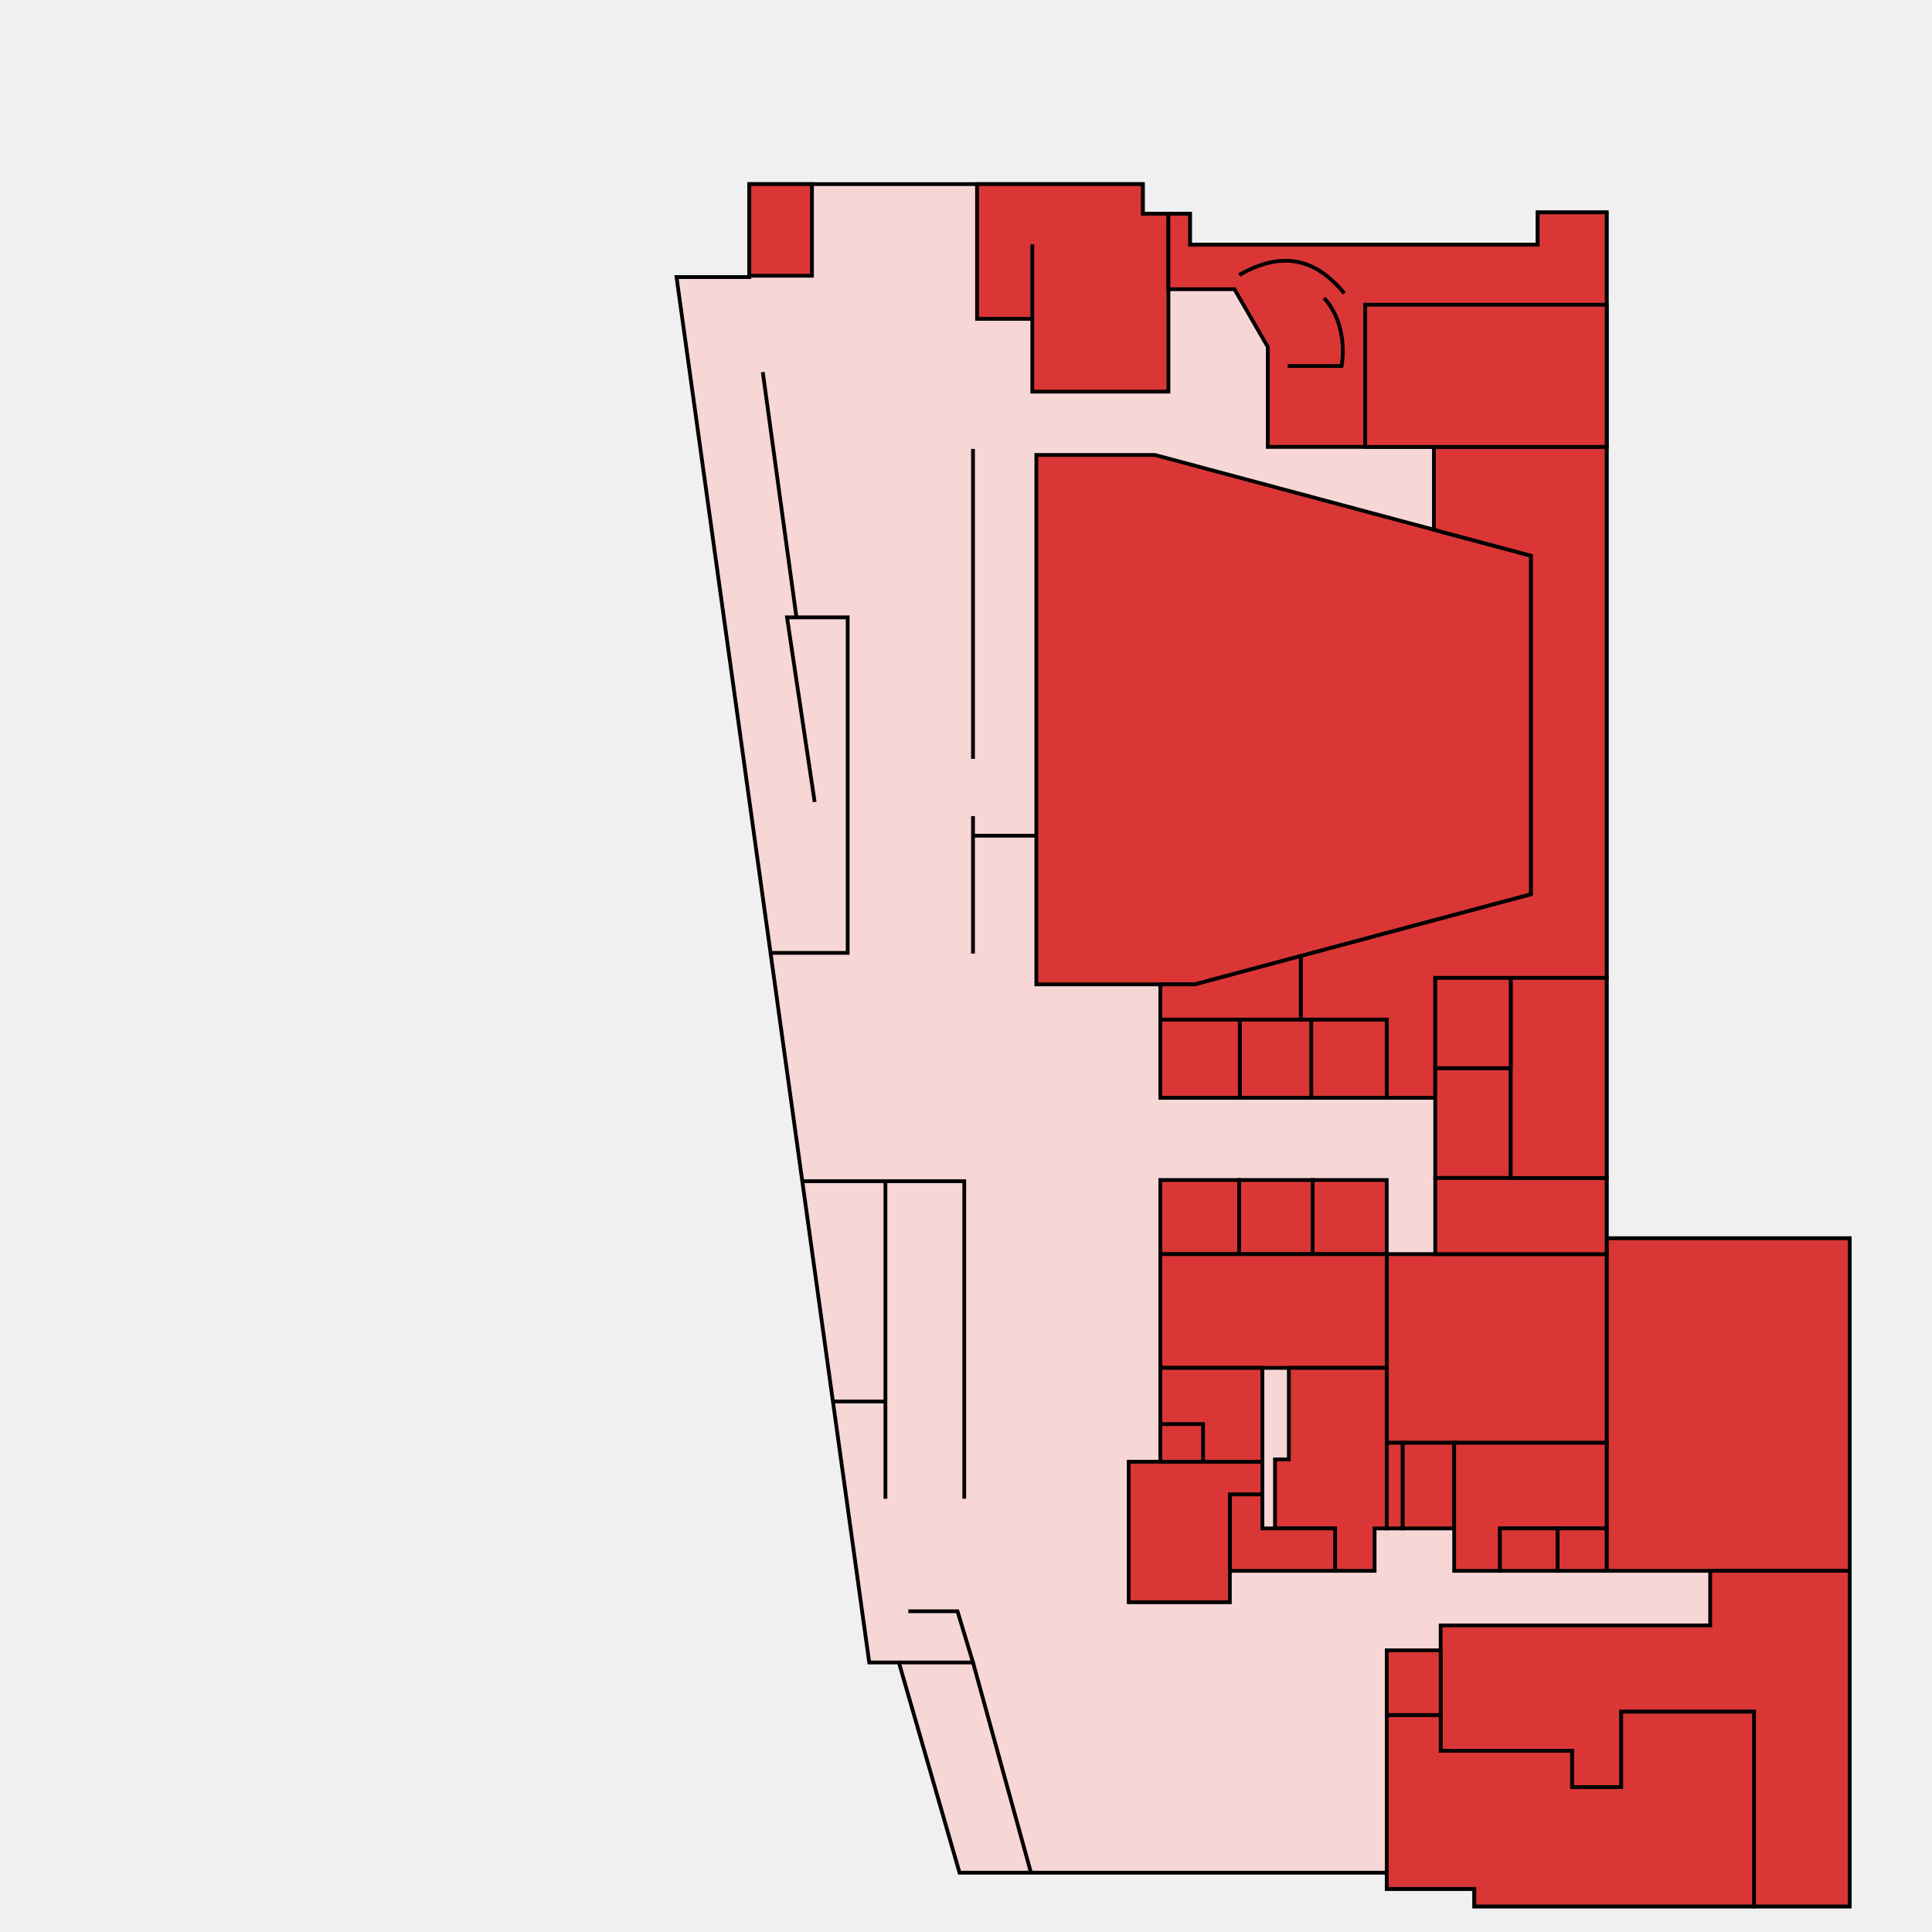
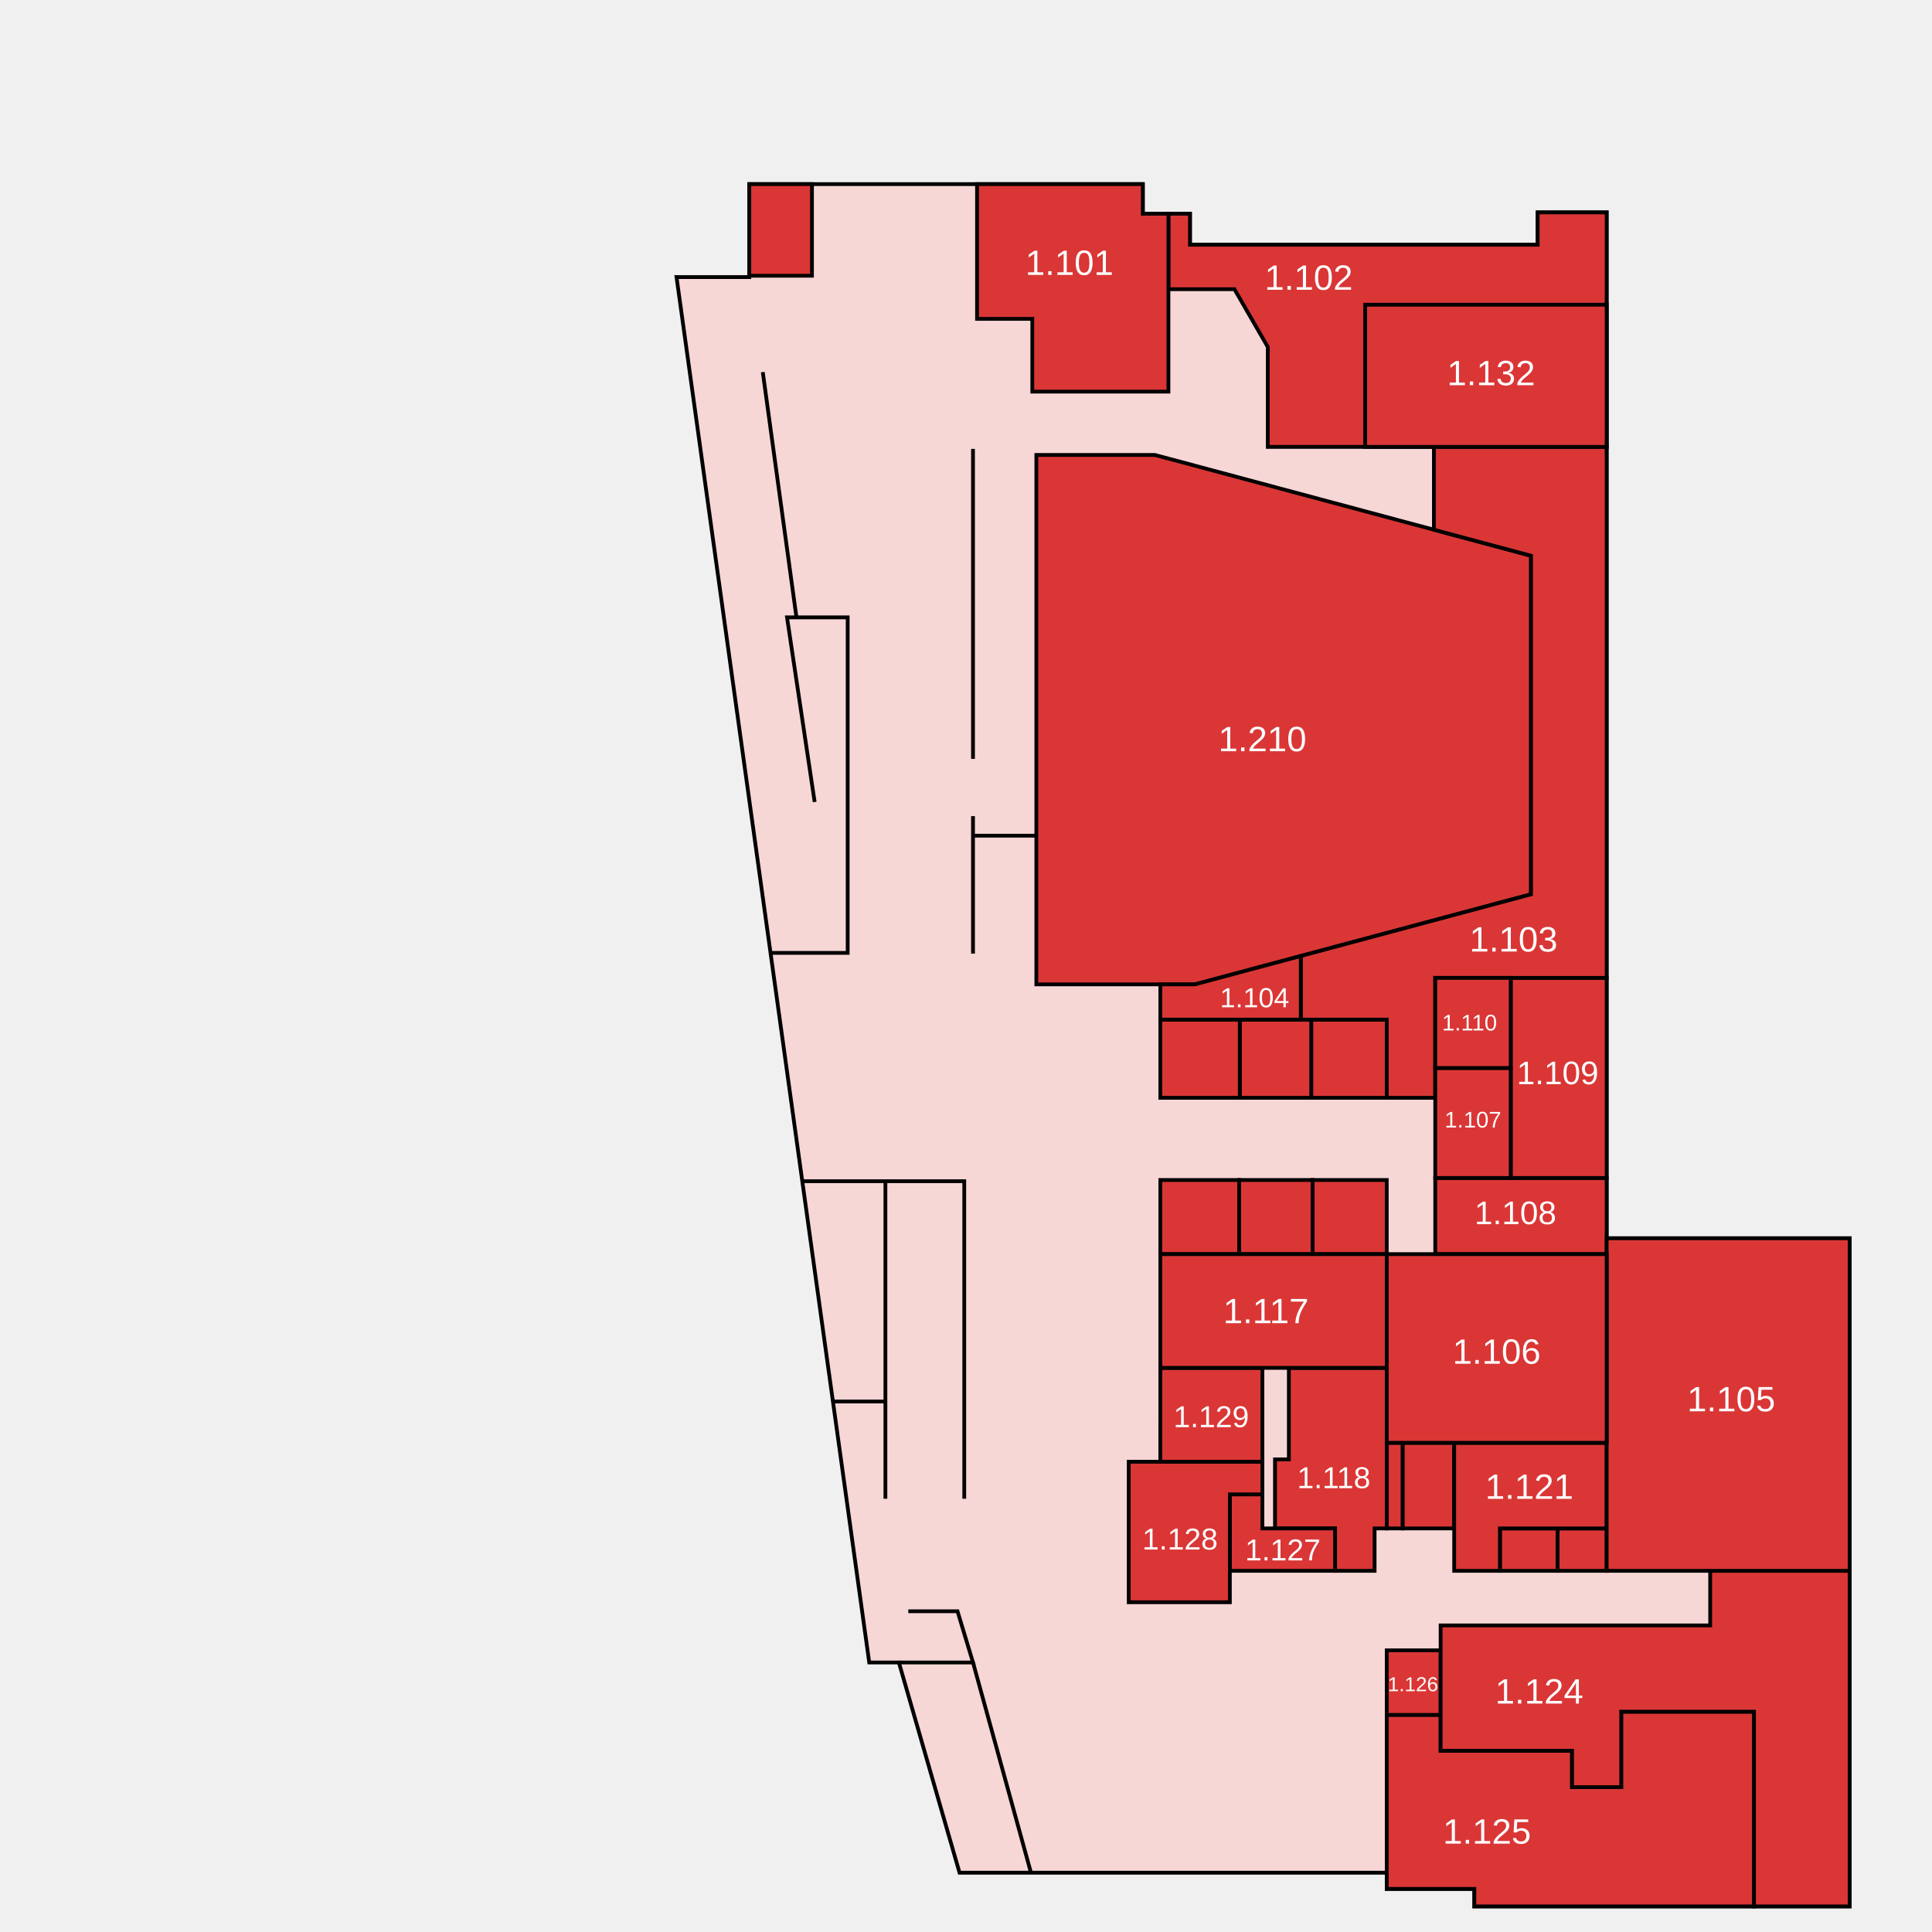
<svg xmlns="http://www.w3.org/2000/svg" width="1024" height="1024" id="svg2" version="1.1">
  <defs id="defs4" />
  <g id="g3906" style="display:inline">
    <path id="path3908" d="m 358.571,146.857 102.143,734.286 15.714,0 32.143,111.429 226.429,0 0,8.571 46.429,0 0,9.286 198.929,0 0,-354.124 -128.799,0 0,-543.733 -36.559,0 0,17.143 -184.286,0 0,-16.429 -25,0 0,-15.714 -208.571,0 0,49.286 z" style="fill:#f7d6d6;fill-opacity:1;stroke:#000000;stroke-width:2;stroke-miterlimit:4;stroke-opacity:1;stroke-dasharray:none" />
-     <path id="path3910" d="m 517.857,97.571 0,71.429 29.286,0 0,38.571 72.143,0 0,-94.286 -13.571,0 0,-15.714 z" style="fill:#da3636;fill-opacity:1;stroke:#000000;stroke-width:2;stroke-miterlimit:4;stroke-opacity:1;stroke-dasharray:none" />
-     <path id="path3912" d="m 619.286,153.286 35,0 17.668,30.602 0,52.969 179.605,0 0,-124.286 -36.559,0 0,17.143 -184.286,0 0,-16.429 -11.429,0 z" style="fill:#da3636;fill-opacity:1;stroke:#000000;stroke-width:2;stroke-miterlimit:4;stroke-opacity:1;stroke-dasharray:none" />
-     <path id="path3914" d="m 549.286,241.143 62.857,0 199.329,53.41 0,179.447 -178.126,47.729 -84.06,0 z" style="fill:#da3636;fill-opacity:1;stroke:#000000;stroke-width:2;stroke-miterlimit:4;stroke-opacity:1;stroke-dasharray:none" />
-     <path id="path3916" d="m 760,236.857 0,43.904 51.472,13.792 0,179.447 -122.037,32.7 0,33.729 45.565,0 0,41.429 25.714,0 0,-63.571 90.844,0 0,-281.429 z" style="fill:#da3636;fill-opacity:1;stroke:#000000;stroke-width:2;stroke-miterlimit:4;stroke-opacity:1;stroke-dasharray:none" />
-     <path id="path3918" d="m 689.435,540.429 -74.435,0 0,-18.7 18.346,0 56.089,-15.029 z" style="fill:#da3636;fill-opacity:1;stroke:#000000;stroke-width:2;stroke-miterlimit:4;stroke-opacity:1;stroke-dasharray:none" />
    <path id="path3920" d="m 515.714,505.429 0,-72.857" style="fill:#da3636;fill-opacity:1;stroke:#000000;stroke-width:2;stroke-miterlimit:4;stroke-opacity:1;stroke-dasharray:none" />
    <path id="path3922" d="m 515.714,442.929 33.571,0" style="fill:#da3636;fill-opacity:1;stroke:#000000;stroke-width:2;stroke-miterlimit:4;stroke-opacity:1;stroke-dasharray:none" />
    <path id="path3924" d="m 515.714,402.214 0,-164.286" style="fill:#da3636;fill-opacity:1;stroke:#000000;stroke-width:2;stroke-miterlimit:4;stroke-opacity:1;stroke-dasharray:none" />
-     <rect y="656.304" x="851.559" height="176.267" width="128.799" id="rect3926" style="fill:#da3636;fill-opacity:1;stroke:#000000;stroke-width:2;stroke-miterlimit:4;stroke-opacity:1;stroke-dasharray:none" />
-     <rect y="664.714" x="735" height="100" width="116.558" id="rect3928" style="fill:#da3636;fill-opacity:1;stroke:#000000;stroke-width:2;stroke-miterlimit:4;stroke-opacity:1;stroke-dasharray:none" />
-     <rect y="566.143" x="760.714" height="58.214" width="40" id="rect3930" style="fill:#da3636;fill-opacity:1;stroke:#000000;stroke-width:2;stroke-miterlimit:4;stroke-opacity:1;stroke-dasharray:none" />
-     <rect y="624.357" x="760.714" height="40.357" width="90.844" id="rect3932" style="fill:#da3636;fill-opacity:1;stroke:#000000;stroke-width:2;stroke-miterlimit:4;stroke-opacity:1;stroke-dasharray:none" />
-     <rect y="518.286" x="800.714" height="106.071" width="50.844" id="rect3934" style="fill:#da3636;fill-opacity:1;stroke:#000000;stroke-width:2;stroke-miterlimit:4;stroke-opacity:1;stroke-dasharray:none" />
-     <rect y="518.286" x="760.714" height="47.857" width="40" id="rect3936" style="fill:#da3636;fill-opacity:1;stroke:#000000;stroke-width:2;stroke-miterlimit:4;stroke-opacity:1;stroke-dasharray:none" />
    <rect y="540.429" x="694.985" height="41.429" width="40.015" id="rect3938" style="fill:#da3636;fill-opacity:1;stroke:#000000;stroke-width:2;stroke-miterlimit:4;stroke-opacity:1;stroke-dasharray:none" />
    <rect y="540.429" x="657.104" height="41.429" width="37.881" id="rect3940" style="fill:#da3636;fill-opacity:1;stroke:#000000;stroke-width:2;stroke-miterlimit:4;stroke-opacity:1;stroke-dasharray:none" />
    <rect y="540.429" x="615" height="41.429" width="42.104" id="rect3942" style="fill:#da3636;fill-opacity:1;stroke:#000000;stroke-width:2;stroke-miterlimit:4;stroke-opacity:1;stroke-dasharray:none" />
    <rect y="625.429" x="615" height="39.286" width="41.786" id="rect3944" style="fill:#da3636;fill-opacity:1;stroke:#000000;stroke-width:2;stroke-miterlimit:4;stroke-opacity:1;stroke-dasharray:none" />
    <rect y="625.429" x="656.786" height="39.286" width="38.929" id="rect3946" style="fill:#da3636;fill-opacity:1;stroke:#000000;stroke-width:2;stroke-miterlimit:4;stroke-opacity:1;stroke-dasharray:none" />
    <rect y="625.429" x="695.714" height="39.286" width="39.286" id="rect3948" style="fill:#da3636;fill-opacity:1;stroke:#000000;stroke-width:2;stroke-miterlimit:4;stroke-opacity:1;stroke-dasharray:none" />
-     <rect y="664.714" x="615" height="60.281" width="120" id="rect3950" style="fill:#da3636;fill-opacity:1;stroke:#000000;stroke-width:2;stroke-miterlimit:4;stroke-opacity:1;stroke-dasharray:none" />
-     <path id="path3952" d="m 683.125,725 0,48.5 -7.344,0 0,36.594 31.844,0 0,22.475 20.938,0 0,-22.475 6.438,0 0,-36.594 0,-48.5 z" style="fill:#da3636;fill-opacity:1;stroke:#000000;stroke-width:2;stroke-miterlimit:4;stroke-opacity:1;stroke-dasharray:none" />
    <rect y="764.714" x="735" height="45.379" width="8.472" id="rect3954" style="fill:#da3636;fill-opacity:1;stroke:#000000;stroke-width:2;stroke-miterlimit:4;stroke-opacity:1;stroke-dasharray:none" />
    <rect y="764.714" x="743.472" height="45.379" width="27.274" id="rect3956" style="fill:#da3636;fill-opacity:1;stroke:#000000;stroke-width:2;stroke-miterlimit:4;stroke-opacity:1;stroke-dasharray:none" />
-     <path id="path3958" d="m 770.75,764.719 0,45.375 0,22.475 24.25,0 0,-22.475 56.562,0 0,-45.375 z" style="fill:#da3636;fill-opacity:1;stroke:#000000;stroke-width:2;stroke-miterlimit:4;stroke-opacity:1;stroke-dasharray:none" />
    <rect y="810.094" x="825.547" height="22.478" width="26.011" id="rect3960" style="fill:#da3636;fill-opacity:1;stroke:#000000;stroke-width:2;stroke-miterlimit:4;stroke-opacity:1;stroke-dasharray:none" />
    <rect y="810.094" x="795" height="22.478" width="30.547" id="rect3962" style="fill:#da3636;fill-opacity:1;stroke:#000000;stroke-width:2;stroke-miterlimit:4;stroke-opacity:1;stroke-dasharray:none" />
-     <path id="path3964" d="m 906.438,832.562 0,28.938 -47.156,0 -95.719,0 0,66.438 69.656,0 0,19.281 26.062,0 0,-19.281 0,-20.719 70.375,0 0,103.219 50.688,0 0,-141.781 0,-36.094 -73.906,0 z" style="fill:#da3636;fill-opacity:1;stroke:#000000;stroke-width:2;stroke-miterlimit:4;stroke-opacity:1;stroke-dasharray:none" />
-     <path id="path3966" d="m 859.281,907.219 0,40 -26.062,0 0,-19.281 -69.656,0 0,-18.938 -28.562,0 0,92.156 28.562,0 17.875,0 0,9.281 77.844,0 70.375,0 0,-103.219 -70.375,0 z" style="fill:#da3636;fill-opacity:1;stroke:#000000;stroke-width:2;stroke-miterlimit:4;stroke-opacity:1;stroke-dasharray:none" />
-     <rect y="874.714" x="735" height="34.286" width="28.562" id="rect3968" style="fill:#da3636;fill-opacity:1;stroke:#000000;stroke-width:2;stroke-miterlimit:4;stroke-opacity:1;stroke-dasharray:none" />
-     <path id="path3970" d="m 651.844,792.031 0,18.062 0,22.469 55.781,0 0,-22.469 -38.531,0 0,-18.062 -17.25,0 z" style="fill:#da3636;fill-opacity:1;stroke:#000000;stroke-width:2;stroke-miterlimit:4;stroke-opacity:1;stroke-dasharray:none" />
-     <path id="path3972" d="m 598.25,774.75 0,74.469 53.594,0 0,-57.188 17.25,0 0,-17.281 -17.25,0 -53.594,0 z" style="fill:#da3636;fill-opacity:1;stroke:#000000;stroke-width:2;stroke-miterlimit:4;stroke-opacity:1;stroke-dasharray:none" />
-     <rect y="724.995" x="615" height="49.755" width="54.094" id="rect3974" style="fill:#da3636;fill-opacity:1;stroke:#000000;stroke-width:2;stroke-miterlimit:4;stroke-opacity:1;stroke-dasharray:none" />
    <rect y="754.794" x="615" height="19.956" width="22.659" id="rect3976" style="fill:#da3636;fill-opacity:1;stroke:#000000;stroke-width:2;stroke-miterlimit:4;stroke-opacity:1;stroke-dasharray:none" />
    <path id="path3978" d="m 425.231,626.061 85.84,0 0,168.296" style="fill:none;stroke:#000000;stroke-width:2;stroke-miterlimit:4;stroke-opacity:1;stroke-dasharray:none;fill-opacity:1" />
    <path id="path3980" d="m 469.286,626.061 0,168.296" style="fill:#da3636;fill-opacity:1;stroke:#000000;stroke-width:2;stroke-miterlimit:4;stroke-opacity:1;stroke-dasharray:none" />
    <path id="path3982" d="m 441.473,742.823 27.812,0" style="fill:#da3636;fill-opacity:1;stroke:#000000;stroke-width:2;stroke-miterlimit:4;stroke-opacity:1;stroke-dasharray:none" />
    <path id="path3984" d="m 476.429,881.143 39.286,0 L 507.5,854 l -26.071,0" style="fill:none;stroke:#000000;stroke-width:2;stroke-miterlimit:4;stroke-opacity:1;stroke-dasharray:none;fill-opacity:1" />
    <path id="path3986" d="m 515.714,881.143 30.714,111.429" style="fill:#da3636;fill-opacity:1;stroke:#000000;stroke-width:2;stroke-miterlimit:4;stroke-opacity:1;stroke-dasharray:none" />
    <path id="path3988" d="m 408.397,505.046 40.888,0 0,-177.832 -32.143,0 14.643,97.857" style="fill:none;stroke:#000000;stroke-width:2;stroke-miterlimit:4;stroke-opacity:1;stroke-dasharray:none;fill-opacity:1" />
    <path id="path3990" d="m 422.143,327.214 -17.857,-130" style="fill:#da3636;fill-opacity:1;stroke:#000000;stroke-width:2;stroke-miterlimit:4;stroke-opacity:1;stroke-dasharray:none" />
    <rect y="97.571" x="397.143" height="48.571" width="33.214" id="rect3992" style="fill:#da3636;stroke:#000000;stroke-width:2;stroke-miterlimit:4;stroke-opacity:1;stroke-dasharray:none;fill-opacity:1" />
-     <rect y="161.5" x="723.571" height="75.357" width="127.987" id="rect3994" style="fill:#da3636;fill-opacity:1;stroke:#000000;stroke-width:2;stroke-miterlimit:4;stroke-opacity:1;stroke-dasharray:none" />
    <path id="path3997" d="m 682.5,194 28.571,0 c 0,0 4.286,-21.071 -9.286,-36.071" style="fill:#da3636;fill-opacity:1;stroke:#000000;stroke-width:2;stroke-miterlimit:4;stroke-opacity:1;stroke-dasharray:none" />
    <path id="path3999" d="m 656.786,145.786 c 27.857,-16.071 44.643,-3.571 55.714,9.643" style="fill:#da3636;fill-opacity:1;stroke:#000000;stroke-width:2;stroke-miterlimit:4;stroke-opacity:1;stroke-dasharray:none" />
    <path id="path4001" d="m 547.143,169 0,-39.49" style="fill:#da3636;fill-opacity:1;stroke:#000000;stroke-width:2;stroke-miterlimit:4;stroke-opacity:1;stroke-dasharray:none" />
  </g>
+   <g id="layer3" style="display:inline">
+     <rect y="874.714" x="735" height="34.286" width="28.562" id="rect3968" style="display:inline;fill:#da3636;fill-opacity:1;stroke:#000000;stroke-width:2;stroke-miterlimit:4;stroke-dasharray:none;stroke-opacity:1" />
+     <text xml:space="preserve" style="font-size:10.667px;writing-mode:lr-tb;direction:ltr;display:inline;fill:#ffffff;fill-opacity:1" x="735.564" y="896.361" id="text2-7-2-5">
+       <tspan id="tspan2-1-8-00" x="735.564" y="896.361" style="font-style:normal;font-variant:normal;font-weight:normal;font-stretch:normal;font-size:10.667px;font-family:Arial;-inkscape-font-specification:Arial;fill:#ffffff;fill-opacity:1">1.126</tspan>
+     </text>
+     <path id="path3966" d="m 859.281,907.219 v 40 h -26.062 V 927.938 H 763.562 V 909 H 735 v 92.156 h 28.562 17.875 v 9.281 h 77.844 70.375 V 907.219 Z" style="display:inline;fill:#da3636;fill-opacity:1;stroke:#000000;stroke-width:2;stroke-miterlimit:4;stroke-dasharray:none;stroke-opacity:1" />
+     <text xml:space="preserve" style="font-size:18.667px;writing-mode:lr-tb;direction:ltr;display:inline;fill:#ffffff;fill-opacity:1" x="764.782" y="977.168" id="text2-7-2-9">
+       <tspan id="tspan2-1-8-0" x="764.782" y="977.168" style="font-style:normal;font-variant:normal;font-weight:normal;font-stretch:normal;font-size:18.667px;font-family:Arial;-inkscape-font-specification:Arial;fill:#ffffff;fill-opacity:1">1.125</tspan>
+     </text>
+     <path id="path3964" d="M 906.438,832.562 V 861.5 H 859.281 763.562 v 66.438 h 69.656 v 19.281 h 26.062 V 927.938 907.219 h 70.375 v 103.219 h 50.688 V 868.656 832.562 Z" style="display:inline;fill:#da3636;fill-opacity:1;stroke:#000000;stroke-width:2;stroke-miterlimit:4;stroke-dasharray:none;stroke-opacity:1" />
+     <text xml:space="preserve" style="font-size:18.667px;writing-mode:lr-tb;direction:ltr;display:inline;fill:#ffffff;fill-opacity:1" x="792.467" y="902.917" id="text2-7-2">
+       <tspan id="tspan2-1-8" x="792.467" y="902.917" style="font-style:normal;font-variant:normal;font-weight:normal;font-stretch:normal;font-size:18.667px;font-family:Arial;-inkscape-font-specification:Arial;fill:#ffffff;fill-opacity:1">1.124</tspan>
+     </text>
+     <path id="path3952" d="m 683.125,725 v 48.5 h -7.344 v 36.594 H 707.625 v 22.475 h 20.938 V 810.094 H 735 V 773.5 725 Z" style="display:inline;fill:#da3636;fill-opacity:1;stroke:#000000;stroke-width:2;stroke-miterlimit:4;stroke-dasharray:none;stroke-opacity:1" />
+     <text xml:space="preserve" style="font-size:16px;writing-mode:lr-tb;direction:ltr;display:inline;fill:#ffffff;fill-opacity:1" x="687.508" y="788.75" id="text2-7-5-1-1-1-3">
+       <tspan id="tspan2-1-7-8-1-5-9" x="687.508" y="788.75" style="font-style:normal;font-variant:normal;font-weight:normal;font-stretch:normal;font-size:16px;font-family:Arial;-inkscape-font-specification:Arial;fill:#ffffff;fill-opacity:1">1.118</tspan>
+     </text>
+     <path id="path3970" d="m 651.844,792.031 v 18.062 22.469 H 707.625 v -22.469 h -38.531 v -18.062 z" style="display:inline;fill:#da3636;fill-opacity:1;stroke:#000000;stroke-width:2;stroke-miterlimit:4;stroke-dasharray:none;stroke-opacity:1" />
+     <text xml:space="preserve" style="font-size:16px;writing-mode:lr-tb;direction:ltr;display:inline;fill:#ffffff;fill-opacity:1" x="659.885" y="827.029" id="text2-7-5-1-1-1">
+       <tspan id="tspan2-1-7-8-1-5" x="659.885" y="827.029" style="font-style:normal;font-variant:normal;font-weight:normal;font-stretch:normal;font-size:16px;font-family:Arial;-inkscape-font-specification:Arial;fill:#ffffff;fill-opacity:1">1.127</tspan>
+     </text>
+     <path id="path3972" d="m 598.25,774.75 v 74.469 h 53.594 v -57.188 h 17.25 V 774.75 h -17.25 z" style="display:inline;fill:#da3636;fill-opacity:1;stroke:#000000;stroke-width:2;stroke-miterlimit:4;stroke-dasharray:none;stroke-opacity:1" />
+     <text xml:space="preserve" style="font-size:16px;writing-mode:lr-tb;direction:ltr;display:inline;fill:#ffffff;fill-opacity:1" x="605.419" y="821.268" id="text2-7-5-1-1-1-6">
+       <tspan id="tspan2-1-7-8-1-5-1" x="605.419" y="821.268" style="font-style:normal;font-variant:normal;font-weight:normal;font-stretch:normal;font-size:16px;font-family:Arial;-inkscape-font-specification:Arial;fill:#ffffff;fill-opacity:1">1.128</tspan>
+     </text>
+     <rect y="724.995" x="615" height="49.755" width="54.094" id="rect3974" style="display:inline;fill:#da3636;fill-opacity:1;stroke:#000000;stroke-width:2;stroke-miterlimit:4;stroke-dasharray:none;stroke-opacity:1" />
+     <text xml:space="preserve" style="font-size:16px;writing-mode:lr-tb;direction:ltr;display:inline;fill:#ffffff;fill-opacity:1" x="621.967" y="756.417" id="text2-7-5-1-1">
+       <tspan id="tspan2-1-7-8-1" x="621.967" y="756.417" style="font-style:normal;font-variant:normal;font-weight:normal;font-stretch:normal;font-size:16px;font-family:Arial;-inkscape-font-specification:Arial;fill:#ffffff;fill-opacity:1">1.129</tspan>
+     </text>
+     <rect y="624.357" x="760.714" height="40.357" width="90.844" id="rect3932" style="display:inline;fill:#da3636;fill-opacity:1;stroke:#000000;stroke-width:2;stroke-miterlimit:4;stroke-dasharray:none;stroke-opacity:1" />
+     <text xml:space="preserve" style="font-size:17.333px;writing-mode:lr-tb;direction:ltr;display:inline;fill:#ffffff;fill-opacity:1" x="781.535" y="648.826" id="text2-7-5-8-2-48-1">
+       <tspan id="tspan2-1-7-1-4-0-0" x="781.535" y="648.826" style="font-style:normal;font-variant:normal;font-weight:normal;font-stretch:normal;font-size:17.333px;font-family:Arial;-inkscape-font-specification:Arial;fill:#ffffff;fill-opacity:1">1.108</tspan>
+     </text>
+     <path id="path3958" d="m 770.75,764.719 v 45.375 22.475 H 795 v -22.475 h 56.562 v -45.375 z" style="display:inline;fill:#da3636;fill-opacity:1;stroke:#000000;stroke-width:2;stroke-miterlimit:4;stroke-dasharray:none;stroke-opacity:1" />
+     <text xml:space="preserve" style="font-size:18.667px;writing-mode:lr-tb;direction:ltr;display:inline;fill:#ffffff;fill-opacity:1" x="787.217" y="794.417" id="text2-7-5-1">
+       <tspan id="tspan2-1-7-8" x="787.217" y="794.417" style="font-style:normal;font-variant:normal;font-weight:normal;font-stretch:normal;font-size:18.667px;font-family:Arial;-inkscape-font-specification:Arial;fill:#ffffff;fill-opacity:1">1.121</tspan>
+     </text>
+     <rect y="518.286" x="800.714" height="106.071" width="50.844" id="rect3934" style="display:inline;fill:#da3636;fill-opacity:1;stroke:#000000;stroke-width:2;stroke-miterlimit:4;stroke-dasharray:none;stroke-opacity:1" />
+     <text xml:space="preserve" style="font-size:17.333px;writing-mode:lr-tb;direction:ltr;display:inline;fill:#ffffff;fill-opacity:1" x="803.928" y="574.653" id="text2-7-5-8-2-48">
+       <tspan id="tspan2-1-7-1-4-0" x="803.928" y="574.653" style="font-style:normal;font-variant:normal;font-weight:normal;font-stretch:normal;font-size:17.333px;font-family:Arial;-inkscape-font-specification:Arial;fill:#ffffff;fill-opacity:1">1.109</tspan>
+     </text>
+     <path id="path3912" d="m 619.286,153.286 h 35 l 17.668,30.602 v 52.969 H 851.559 V 112.571 H 815 v 17.143 H 630.714 v -16.429 h -11.429 z" style="display:inline;fill:#da3636;fill-opacity:1;stroke:#000000;stroke-width:2;stroke-miterlimit:4;stroke-dasharray:none;stroke-opacity:1" />
+     <text xml:space="preserve" style="font-size:18.667px;writing-mode:lr-tb;direction:ltr;display:inline;fill:#ffffff;fill-opacity:1" x="670.298" y="153.586" id="text2-7-5-8-1">
+       <tspan id="tspan2-1-7-1-5" x="670.298" y="153.586" style="font-style:normal;font-variant:normal;font-weight:normal;font-stretch:normal;font-size:18.667px;font-family:Arial;-inkscape-font-specification:Arial;fill:#ffffff;fill-opacity:1">1.102</tspan>
+     </text>
+     <path id="path1" d="m 549.286,241.143 h 62.857 l 199.329,53.41 V 474 l -178.126,47.729 h -84.06 z" style="display:inline;fill:#da3636;fill-opacity:1;stroke:#000000;stroke-width:2;stroke-miterlimit:4;stroke-dasharray:none;stroke-opacity:1" />
+     <text xml:space="preserve" style="font-size:18.667px;writing-mode:lr-tb;direction:ltr;display:inline;fill:#ffffff;fill-opacity:1" x="645.733" y="398.161" id="text2-7-5-8">
+       <tspan id="tspan2-1-7-1" x="645.733" y="398.161" style="font-style:normal;font-variant:normal;font-weight:normal;font-stretch:normal;font-size:18.667px;font-family:Arial;-inkscape-font-specification:Arial;fill:#ffffff;fill-opacity:1">1.210</tspan>
+     </text>
+     <path id="path2" d="m 760,236.857 v 43.904 l 51.472,13.792 V 474 l -122.037,32.7 v 33.729 H 735 v 41.429 h 25.714 V 518.286 H 851.559 V 236.857 Z" style="display:inline;fill:#da3636;fill-opacity:1;stroke:#000000;stroke-width:2;stroke-miterlimit:4;stroke-dasharray:none;stroke-opacity:1" />
+     <text xml:space="preserve" style="font-size:18.667px;writing-mode:lr-tb;direction:ltr;display:inline;fill:#ffffff;fill-opacity:1" x="778.848" y="504.322" id="text2-7-5-8-2">
+       <tspan id="tspan2-1-7-1-4" x="778.848" y="504.322" style="font-style:normal;font-variant:normal;font-weight:normal;font-stretch:normal;font-size:18.667px;font-family:Arial;-inkscape-font-specification:Arial;fill:#ffffff;fill-opacity:1">1.103</tspan>
+     </text>
+     <rect y="664.714" x="615" height="60.281" width="120" id="rect2" style="display:inline;fill:#da3636;fill-opacity:1;stroke:#000000;stroke-width:2;stroke-miterlimit:4;stroke-dasharray:none;stroke-opacity:1" />
+     <text xml:space="preserve" style="font-size:18.667px;writing-mode:lr-tb;direction:ltr;fill:#ffffff;fill-opacity:1" x="648.311" y="701.317" id="text2">
+       <tspan id="tspan2" x="648.311" y="701.317" style="font-style:normal;font-variant:normal;font-weight:normal;font-stretch:normal;font-size:18.667px;font-family:Arial;-inkscape-font-specification:Arial;fill:#ffffff;fill-opacity:1">1.117</tspan>
+     </text>
+     <rect y="656.304" x="851.559" height="176.267" width="128.799" id="rect3" style="display:inline;fill:#da3636;fill-opacity:1;stroke:#000000;stroke-width:2;stroke-miterlimit:4;stroke-dasharray:none;stroke-opacity:1" />
+     <text xml:space="preserve" style="font-size:18.667px;writing-mode:lr-tb;direction:ltr;fill:#ffffff;fill-opacity:1" x="894.222" y="748.013" id="text2-7">
+       <tspan id="tspan2-1" x="894.222" y="748.013" style="font-style:normal;font-variant:normal;font-weight:normal;font-stretch:normal;font-size:18.667px;font-family:Arial;-inkscape-font-specification:Arial;fill:#ffffff;fill-opacity:1">1.105</tspan>
+     </text>
+     <rect y="664.714" x="735" height="100" width="116.558" id="rect3928" style="display:inline;fill:#da3636;fill-opacity:1;stroke:#000000;stroke-width:2;stroke-miterlimit:4;stroke-dasharray:none;stroke-opacity:1" />
+     <text xml:space="preserve" style="font-size:18.667px;writing-mode:lr-tb;direction:ltr;display:inline;fill:#ffffff;fill-opacity:1" x="769.89" y="722.804" id="text2-7-5">
+       <tspan id="tspan2-1-7" x="769.89" y="722.804" style="font-style:normal;font-variant:normal;font-weight:normal;font-stretch:normal;font-size:18.667px;font-family:Arial;-inkscape-font-specification:Arial;fill:#ffffff;fill-opacity:1">1.106</tspan>
+     </text>
+     <rect y="161.5" x="723.571" height="75.357" width="127.987" id="rect3994" style="display:inline;fill:#da3636;fill-opacity:1;stroke:#000000;stroke-width:2;stroke-miterlimit:4;stroke-dasharray:none;stroke-opacity:1" />
+     <text xml:space="preserve" style="font-size:18.667px;writing-mode:lr-tb;direction:ltr;display:inline;fill:#ffffff;fill-opacity:1" x="766.952" y="204.177" id="text2-7-5-8-6">
+       <tspan id="tspan2-1-7-1-9" x="766.952" y="204.177" style="font-style:normal;font-variant:normal;font-weight:normal;font-stretch:normal;font-size:18.667px;font-family:Arial;-inkscape-font-specification:Arial;fill:#ffffff;fill-opacity:1">1.132</tspan>
+     </text>
+     <path id="path3910" d="M 517.857,97.571 V 169 h 29.286 v 38.571 h 72.143 V 113.286 H 605.714 V 97.571 Z" style="display:inline;fill:#da3636;fill-opacity:1;stroke:#000000;stroke-width:2;stroke-miterlimit:4;stroke-dasharray:none;stroke-opacity:1" />
+     <text xml:space="preserve" style="font-size:18.667px;writing-mode:lr-tb;direction:ltr;display:inline;fill:#ffffff;fill-opacity:1" x="543.475" y="145.71" id="text2-7-5-8-1-9">
+       <tspan id="tspan2-1-7-1-5-5" x="543.475" y="145.71" style="font-style:normal;font-variant:normal;font-weight:normal;font-stretch:normal;font-size:18.667px;font-family:Arial;-inkscape-font-specification:Arial;fill:#ffffff;fill-opacity:1">1.101</tspan>
+     </text>
+     <path id="path3918" d="M 689.435,540.429 H 615 v -18.7 h 18.346 l 56.089,-15.029 z" style="display:inline;fill:#da3636;fill-opacity:1;stroke:#000000;stroke-width:2;stroke-miterlimit:4;stroke-dasharray:none;stroke-opacity:1" />
+     <text xml:space="preserve" style="font-size:14.667px;writing-mode:lr-tb;direction:ltr;display:inline;fill:#ffffff;fill-opacity:1" x="646.617" y="533.883" id="text2-7-5-8-2-4">
+       <tspan id="tspan2-1-7-1-4-3" x="646.617" y="533.883" style="font-style:normal;font-variant:normal;font-weight:normal;font-stretch:normal;font-size:14.667px;font-family:Arial;-inkscape-font-specification:Arial;fill:#ffffff;fill-opacity:1">1.104</tspan>
+     </text>
+     <rect y="518.286" x="760.714" height="47.857" width="40" id="rect3936" style="display:inline;fill:#da3636;fill-opacity:1;stroke:#000000;stroke-width:2;stroke-miterlimit:4;stroke-dasharray:none;stroke-opacity:1" />
+     <text xml:space="preserve" style="font-size:12px;writing-mode:lr-tb;direction:ltr;display:inline;fill:#ffffff;fill-opacity:1" x="764.313" y="546.159" id="text2-7-5-8-2-4-9">
+       <tspan id="tspan2-1-7-1-4-3-5" x="764.313" y="546.159" style="font-style:normal;font-variant:normal;font-weight:normal;font-stretch:normal;font-size:12px;font-family:Arial;-inkscape-font-specification:Arial;fill:#ffffff;fill-opacity:1">1.110</tspan>
+     </text>
+     <rect y="566.143" x="760.714" height="58.214" width="40" id="rect3930" style="display:inline;fill:#da3636;fill-opacity:1;stroke:#000000;stroke-width:2;stroke-miterlimit:4;stroke-dasharray:none;stroke-opacity:1" />
+     <text xml:space="preserve" style="font-size:12px;writing-mode:lr-tb;direction:ltr;display:inline;fill:#ffffff;fill-opacity:1" x="765.673" y="597.597" id="text2-7-5-8-2-4-9-9">
+       <tspan id="tspan2-1-7-1-4-3-5-1" x="765.673" y="597.597" style="font-style:normal;font-variant:normal;font-weight:normal;font-stretch:normal;font-size:12px;font-family:Arial;-inkscape-font-specification:Arial;fill:#ffffff;fill-opacity:1">1.107</tspan>
+     </text>
+   </g>
+   <g id="layer4" style="display:inline" />
+   <g id="layer5" />
</svg>
